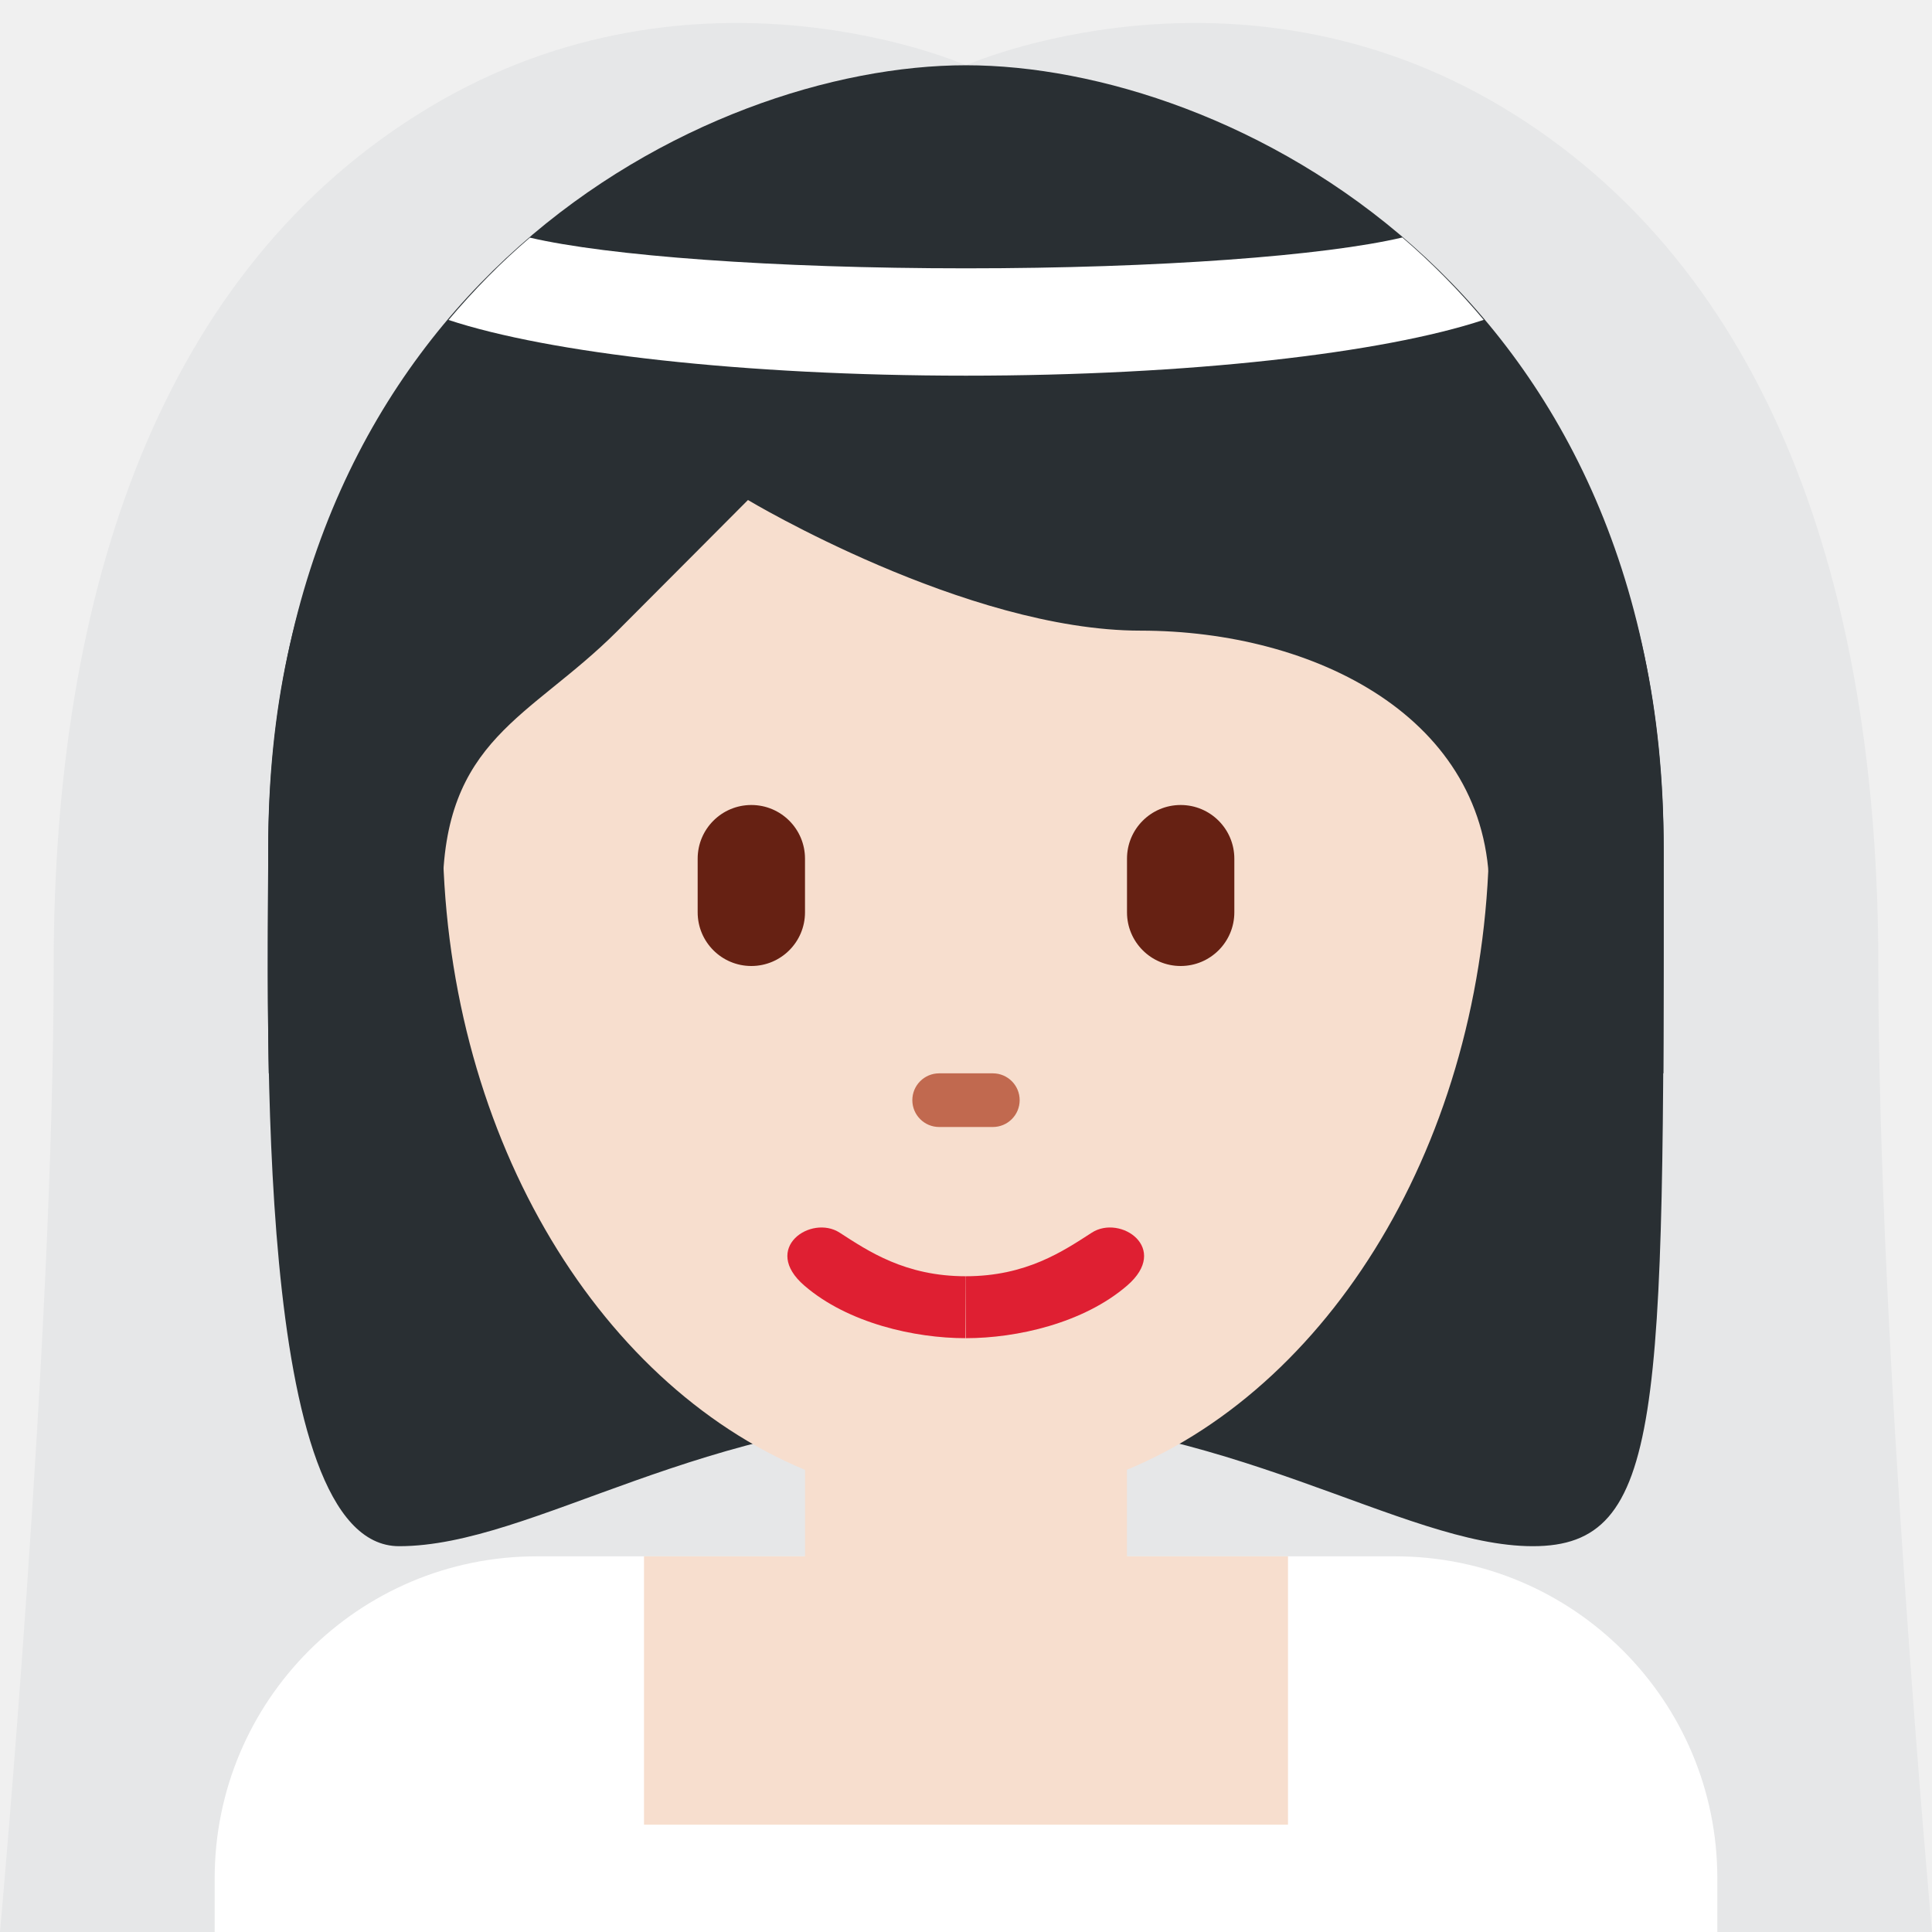
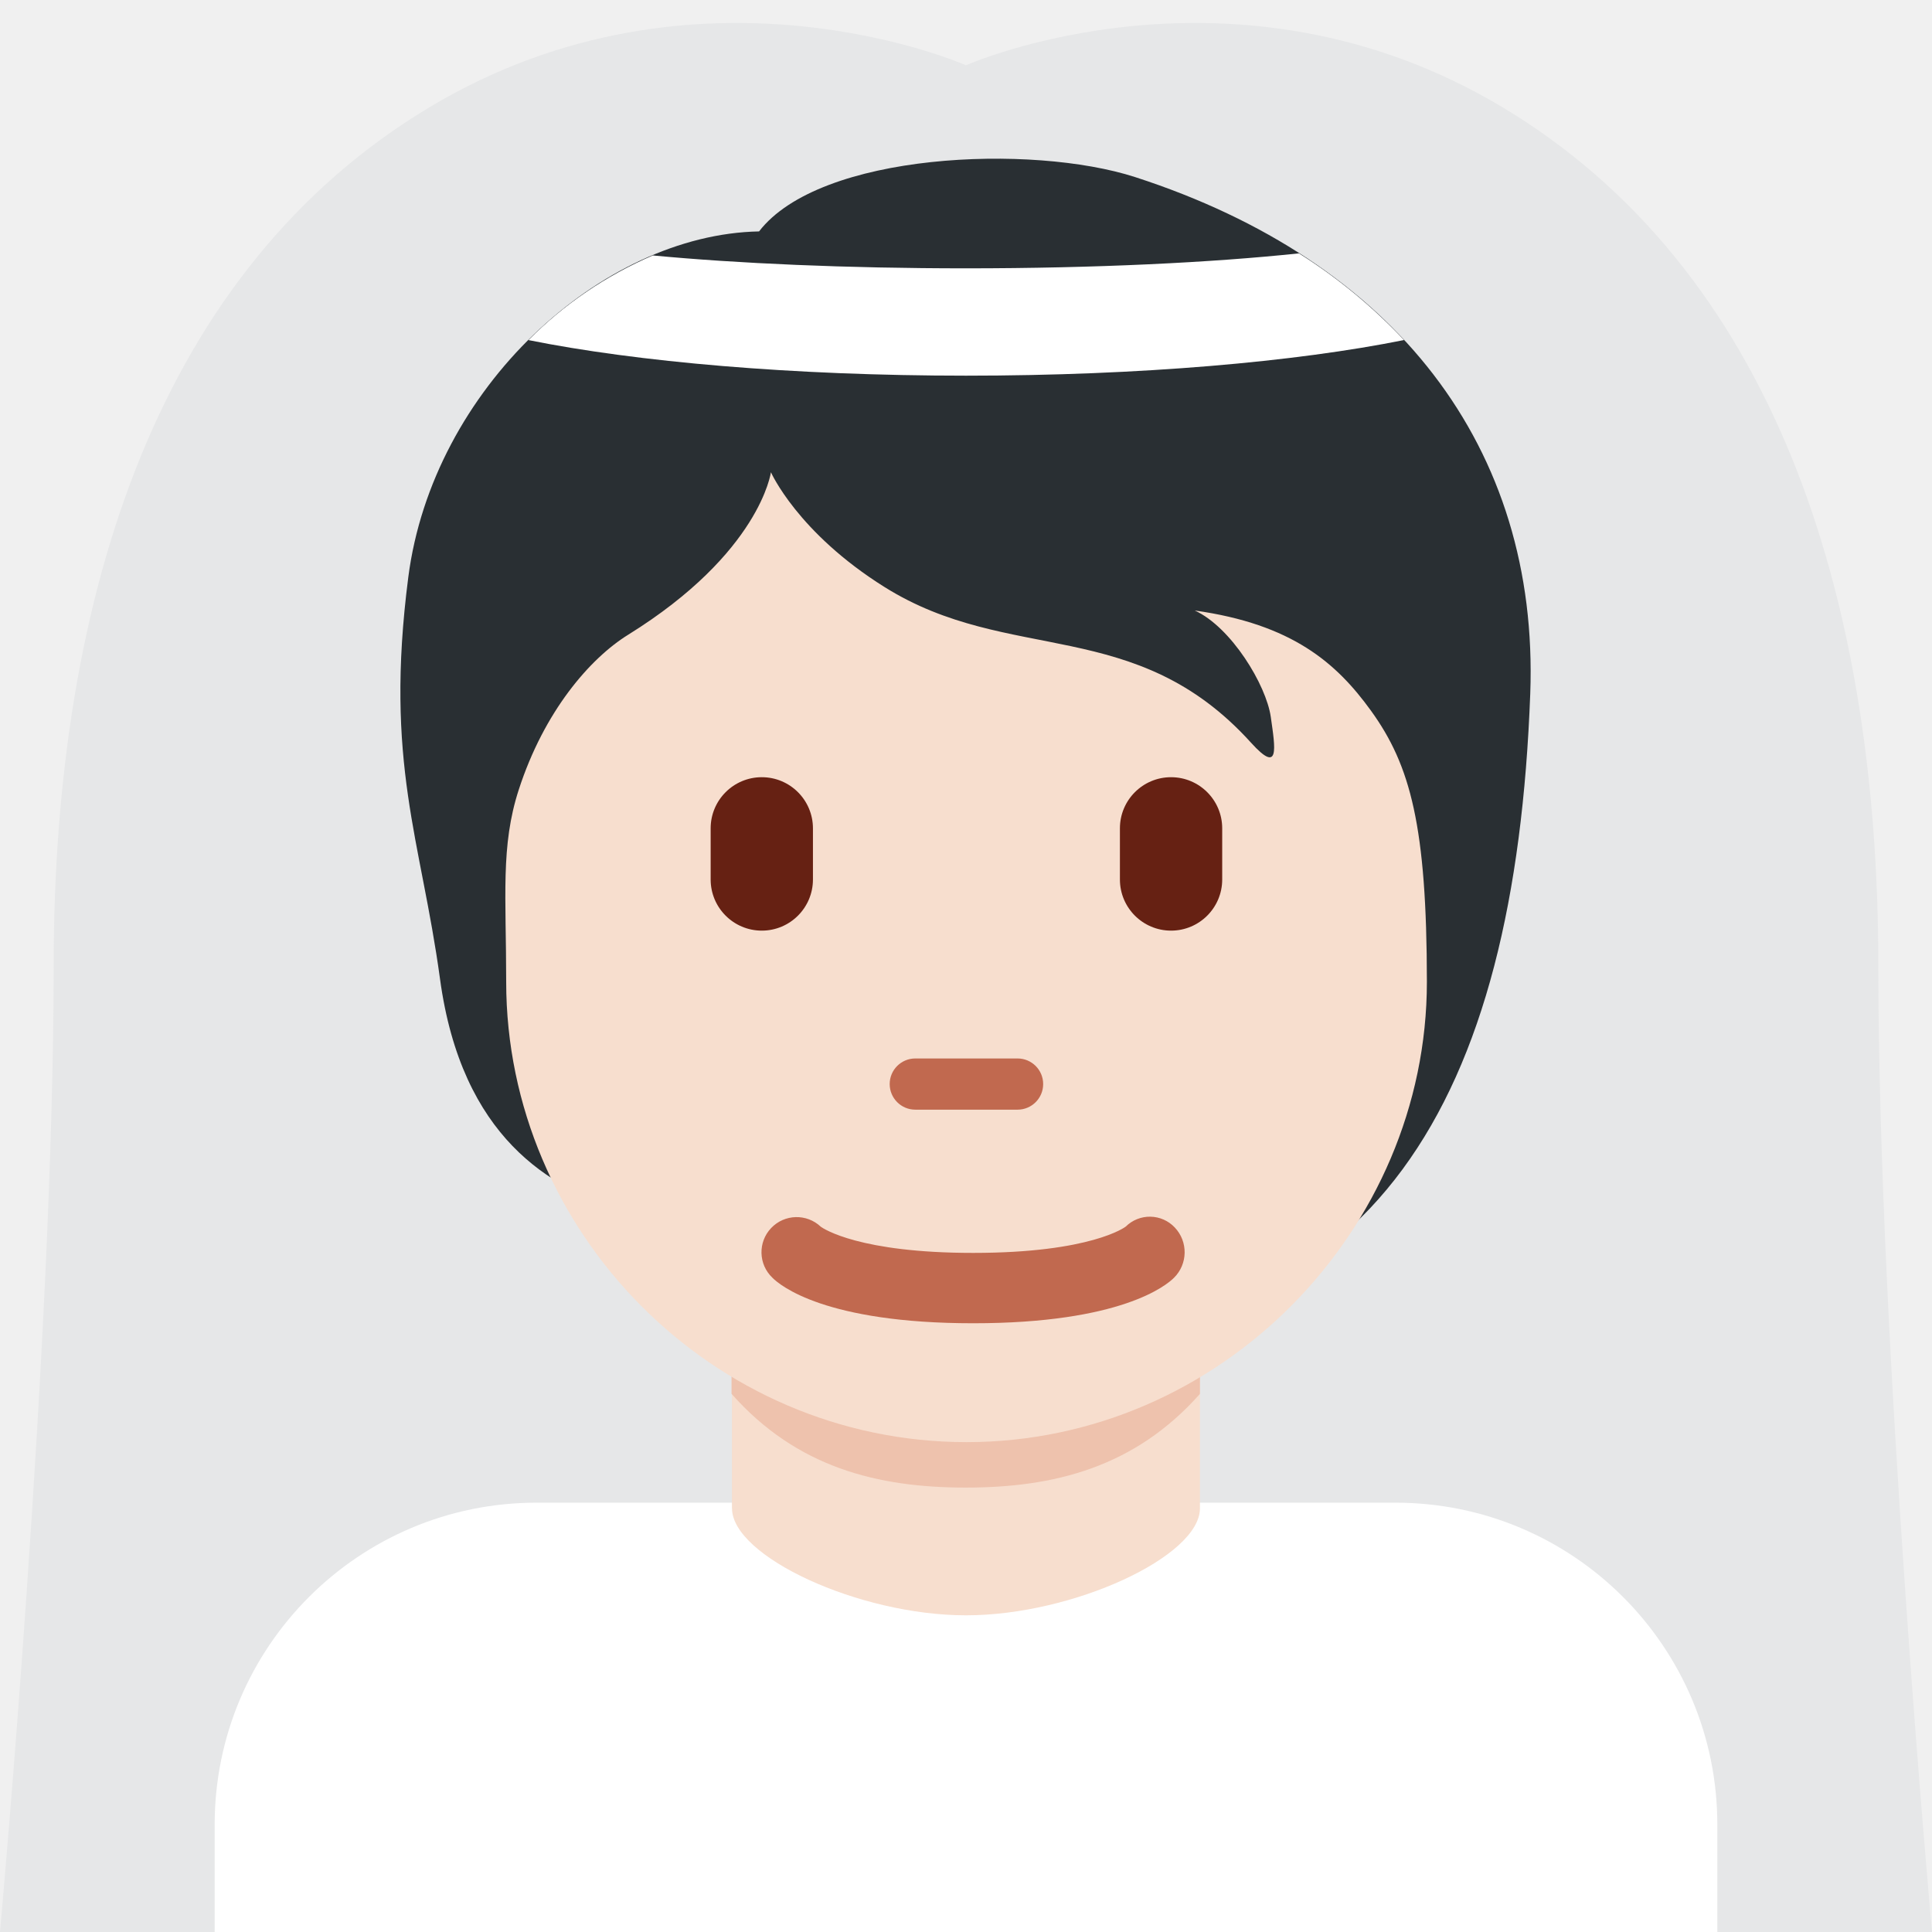
<svg xmlns="http://www.w3.org/2000/svg" viewBox="0 0 36 36">
  <path fill="#E6E7E8" d="M35 18c0-7.002-2-13-7-16s-10-.784-10-.784v.034l-.001-.034S13-1 8 2s-7 8.998-7 16c0 7.003-1 18-1 18h36s-1-10.998-1-18z" />
-   <path fill="#292F33" d="M17.999 2.809C22.875 2.809 31 5.247 31 15.81c0 10.564 0 13.001-2.438 13.001s-5.688-2.438-10.563-2.438c-4.876 0-8.056 2.438-10.563 2.438-2.716 0-2.438-9.751-2.438-13.001 0-10.563 8.125-13.001 13.001-13.001z" />
-   <path fill="#FFF" d="M32 36v-1a6 6 0 00-6-6H10a6 6 0 00-6 6v1h28z" />
-   <path fill="#F7DECE" d="M27.75 15.455c0-6.928-4.366-12.544-9.751-12.544s-9.75 5.616-9.75 12.544c0 5.581 2.835 10.305 6.751 11.934V29h-3v5h12v-5h-3v-1.613c3.916-1.629 6.75-6.353 6.75-11.932z" />
-   <path fill="#292F33" d="M5.863 20c-.025 0-.052-.59-.052-.876 0-4.063 2.438.425 2.438-2.47s1.625-3.266 3.25-4.891c.812-.812 2.438-2.446 2.438-2.446s4.063 2.434 7.314 2.434c3.25 0 6.5 1.624 6.5 4.874s2.438-1.563 2.438 2.5c0 .289-.027.875-.047.875h.853C31 19 31 17.392 31 15.874 31 5.311 22.875 1.216 17.999 1.216c-4.876 0-13.001 4.11-13.001 14.674 0 .942-.023 2.11.01 4.11h.855z" />
-   <path fill="#662113" d="M14 18a1 1 0 01-1-1v-1a1 1 0 012 0v1a1 1 0 01-1 1zm8 0a1 1 0 01-1-1v-1a1 1 0 112 0v1a1 1 0 01-1 1z" />
-   <path fill="#FFF" d="M27.647 5.96a13.263 13.263 0 00-1.516-1.535C24.69 4.765 21.596 5 18 5c-3.591 0-6.682-.234-8.126-.572-.534.456-1.04.97-1.516 1.534C10.229 6.58 13.844 7 18 7c4.159 0 7.777-.42 9.647-1.04z" />
-   <path fill="#C1694F" d="M19 20.5a.5.5 0 01-.5.5h-1a.5.5 0 010-1h1a.5.5 0 01.5.5z" />
-   <path fill="#DF1F32" d="M17.995 23.781c1.13 0 1.817-.469 2.349-.812.531-.344 1.469.289.656.988-.812.699-2.053.978-3.001.978l-.004-1.154z" />
-   <path fill="#DF1F32" d="M17.995 23.781c-1.13 0-1.817-.469-2.349-.812-.531-.344-1.469.289-.656.988.812.699 2.053.978 3.001.978l.004-1.154z" />
+   <path fill="#FFF" d="M26 28H10a6 6 0 00-6 6v2h28v-2c0-3.314-2.685-6-6-6z" />
+   <path fill="#F7DECE" d="M13.64 28.106c0 .894 2.36 1.993 4.36 1.993s4.359-1.099 4.359-1.992V24.29h-8.72v3.816z" />
+   <path fill="#EEC2AD" d="M13.632 25.973c1.216 1.374 2.724 1.746 4.364 1.746 1.639 0 3.146-.373 4.363-1.746v-3.491h-8.728v3.491z" />
+   <path fill="#292F33" d="M21.152 3.3c-1.925-.623-5.876-.46-7.008 1.012-2.944.057-6.083 2.932-6.536 6.443-.448 3.475.235 4.874.591 7.486.403 2.96 2.067 3.907 3.397 4.303 1.914 2.529 3.949 2.421 7.366 2.421 6.672 0 9.271-4.458 9.552-12.04.169-4.585-2.522-8.059-7.362-9.625z" />
+   <path fill="#F7DECE" d="M25.547 13.244c-.646-.894-1.472-1.614-3.284-1.868.68.311 1.331 1.387 1.416 1.982.085.595.17 1.076-.368.481-2.155-2.382-4.502-1.444-6.827-2.899-1.624-1.016-2.119-2.141-2.119-2.141s-.198 1.5-2.661 3.029c-.714.443-1.566 1.43-2.038 2.888-.34 1.048-.234 1.982-.234 3.578 0 4.66 3.841 8.578 8.578 8.578s8.578-3.953 8.578-8.578c-.002-2.899-.305-4.031-1.041-5.05z" />
+   <path fill="#C1694F" d="M18.134 24.657c-2.754 0-3.6-.705-3.741-.848a.655.655 0 01.902-.95c.052.037.721.487 2.839.487 2.2 0 2.836-.485 2.842-.49a.638.638 0 01.913.015.67.67 0 01-.014.939c-.142.142-.987.847-3.741.847m.827-3.98h-1.906a.477.477 0 110-.954h1.906a.477.477 0 110 .954z" />
+   <path fill="#662113" d="M14.195 17.341a.953.953 0 01-.953-.953v-.953a.953.953 0 011.906 0v.953a.953.953 0 01-.953.953zm7.626 0a.953.953 0 01-.953-.953v-.953a.953.953 0 011.906 0v.953a.953.953 0 01-.953.953z" />
+   <path fill="#FFF" d="M9.847 6.337C11.86 6.742 14.759 7 18 7c3.245 0 6.148-.258 8.162-.664a10.022 10.022 0 00-1.958-1.615C22.59 4.892 20.415 5 18 5c-2.23 0-4.266-.091-5.836-.24a7.352 7.352 0 00-2.317 1.577z" />
</svg>
